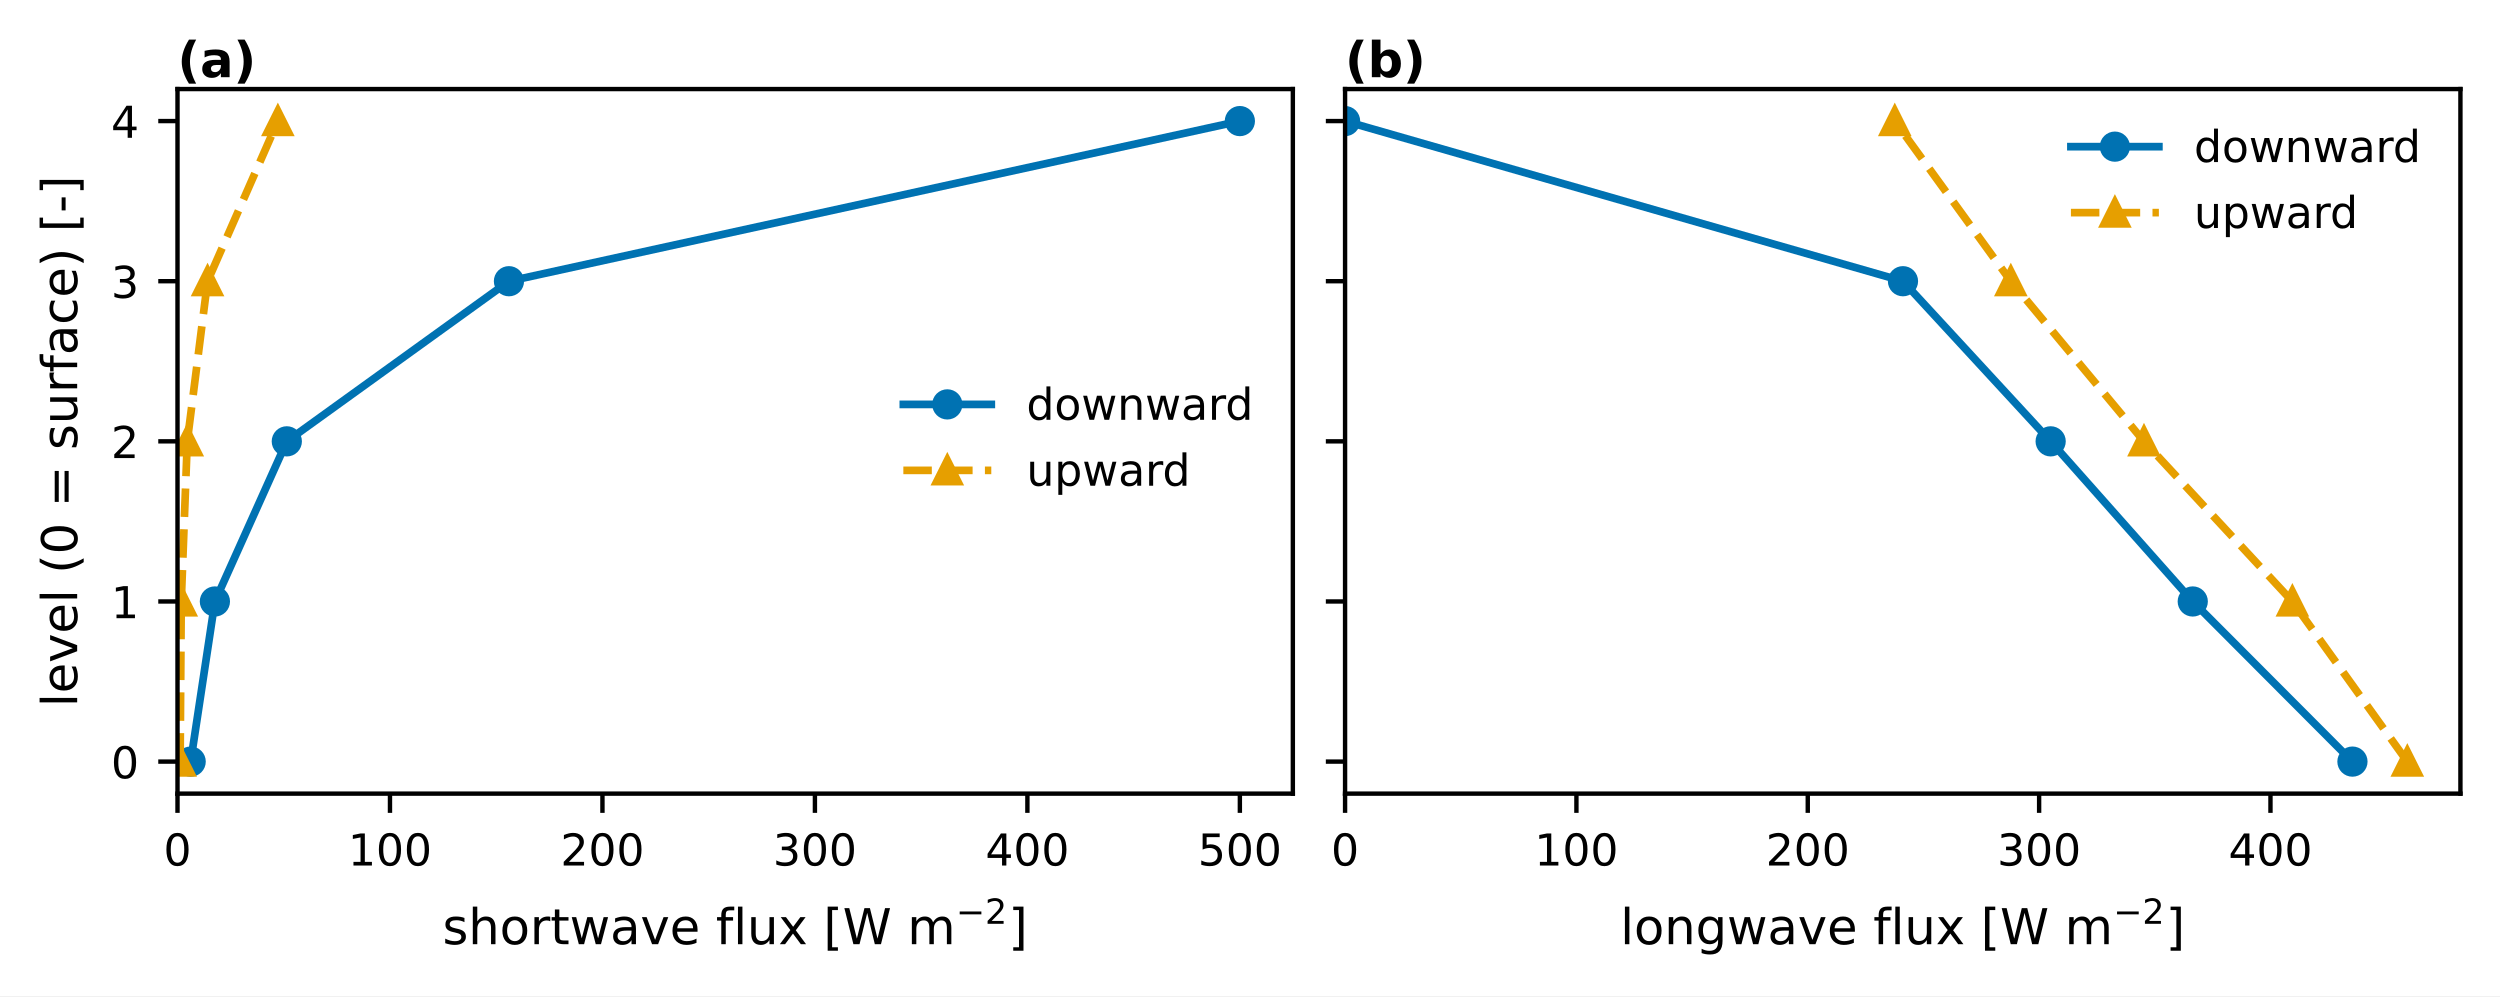
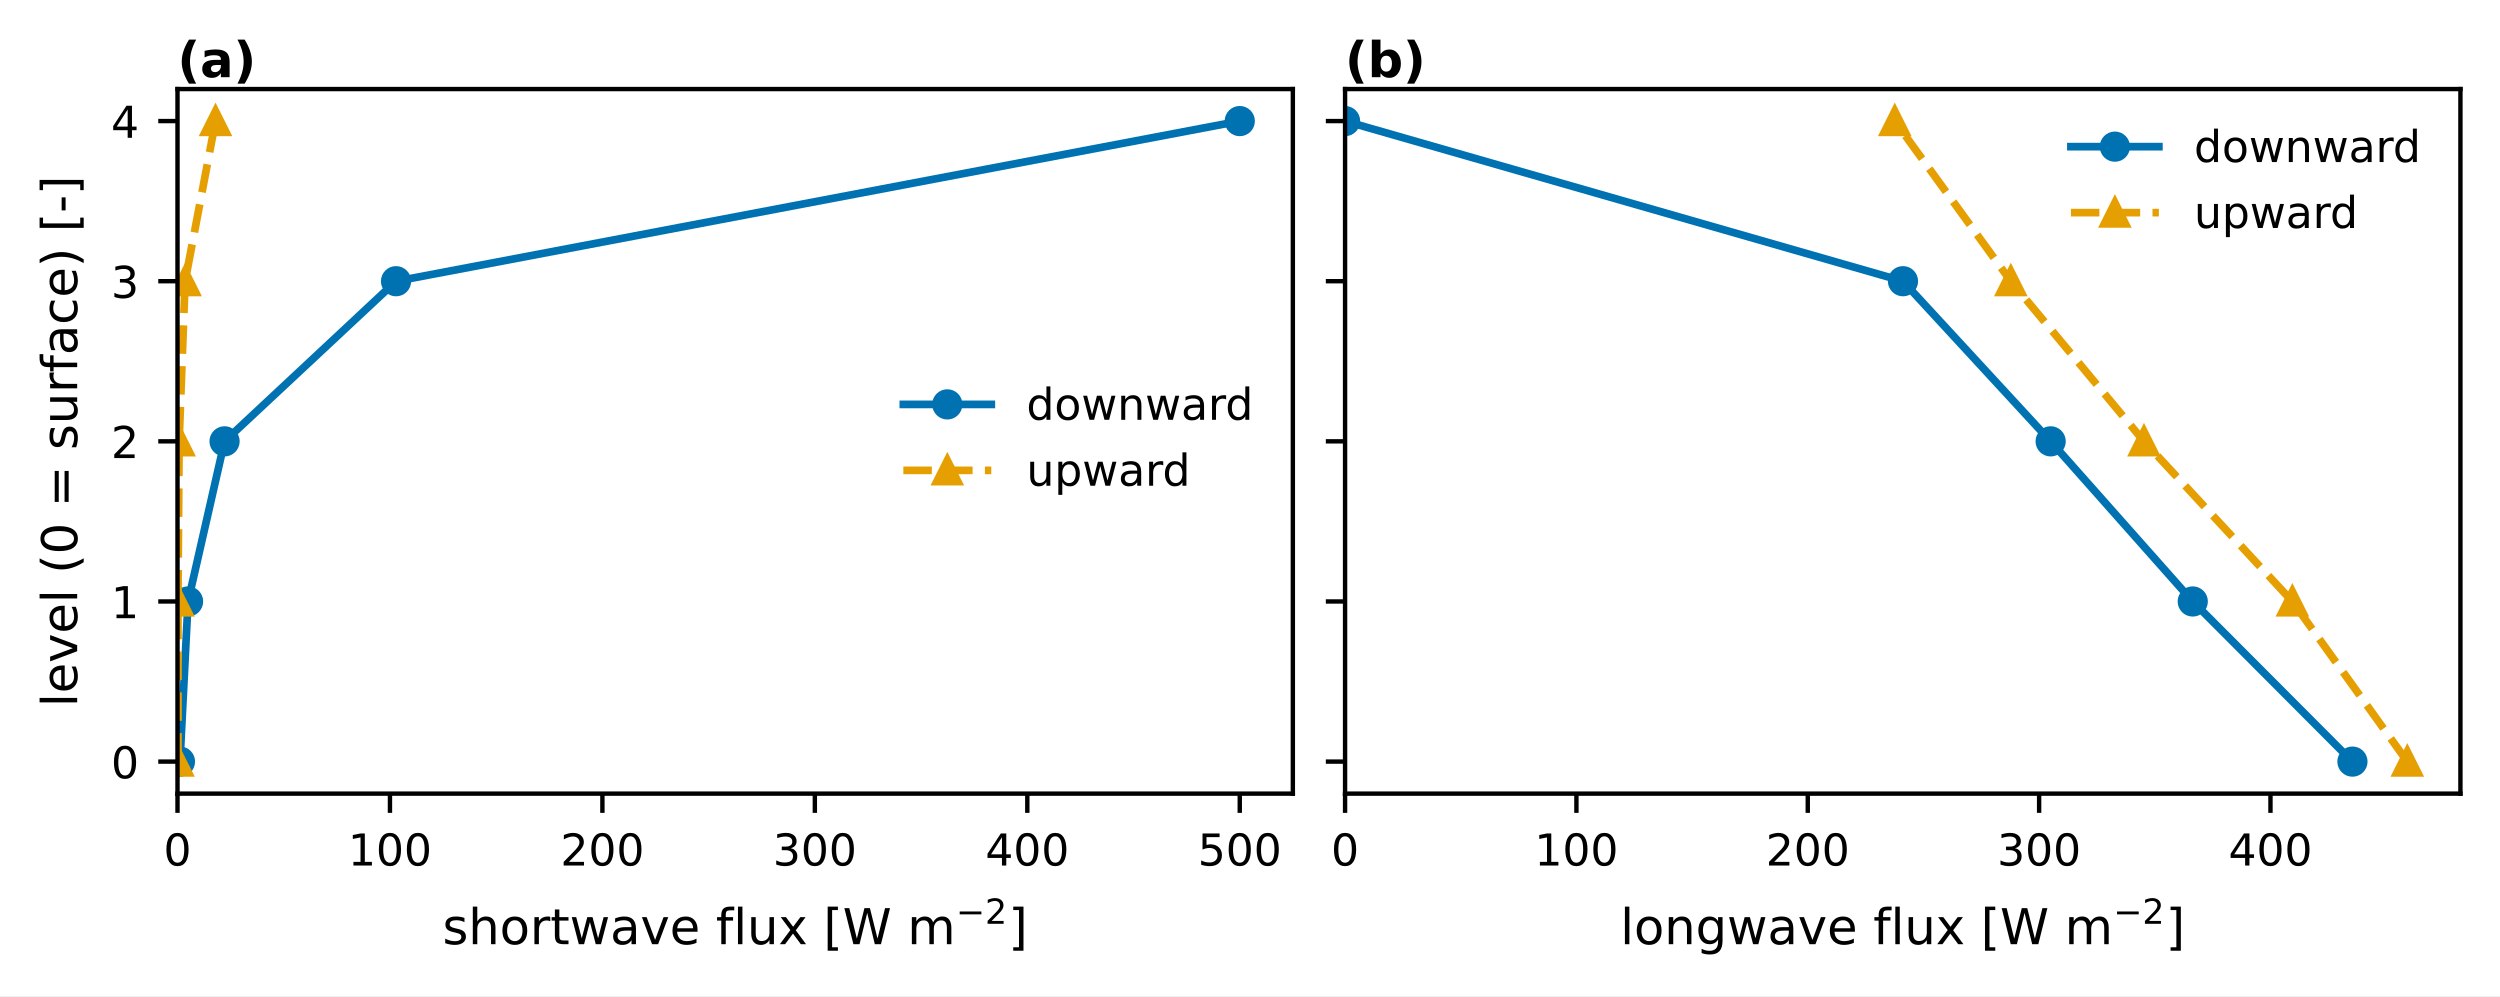
<svg xmlns="http://www.w3.org/2000/svg" xmlns:xlink="http://www.w3.org/1999/xlink" width="454.8pt" height="181.2pt" viewBox="0 0 454.8 181.2" version="1.1">
  <defs>
    <style type="text/css">*{stroke-linejoin: round; stroke-linecap: butt}</style>
  </defs>
  <g id="figure_1">
    <g id="patch_1">
      <path d="M 0 181.2  L 454.8 181.2  L 454.8 -0  L 0 -0  z " style="fill: #ffffff" />
    </g>
    <g id="axes_1">
      <g id="patch_2">
        <path d="M 32.291 144.377  L 235.195 144.377  L 235.195 16.201  L 32.291 16.201  z " style="fill: #ffffff" />
      </g>
      <g id="matplotlib.axis_1">
        <g id="xtick_1">
          <g id="line2d_1">
            <defs>
              <path id="m9c03b12462" d="M 0 0  L 0 3.5  " style="stroke: #000000; stroke-width: 0.8" />
            </defs>
            <g>
              <use xlink:href="#m9c03b12462" x="32.291" y="144.377" style="stroke: #000000; stroke-width: 0.8" />
            </g>
          </g>
          <g id="text_1">
            <g transform="translate(29.7457 157.4555) scale(0.08 -0.08)">
              <defs>
                <path id="DejaVuSans-13" d="M 2034 4250  Q 1547 4250 1301 3770  Q 1056 3291 1056 2328  Q 1056 1369 1301 889  Q 1547 409 2034 409  Q 2525 409 2770 889  Q 3016 1369 3016 2328  Q 3016 3291 2770 3770  Q 2525 4250 2034 4250  z M 2034 4750  Q 2819 4750 3233 4129  Q 3647 3509 3647 2328  Q 3647 1150 3233 529  Q 2819 -91 2034 -91  Q 1250 -91 836 529  Q 422 1150 422 2328  Q 422 3509 836 4129  Q 1250 4750 2034 4750  z " transform="scale(0.015625)" />
              </defs>
              <use xlink:href="#DejaVuSans-13" />
            </g>
          </g>
        </g>
        <g id="xtick_2">
          <g id="line2d_2">
            <g>
-               <use xlink:href="#m9c03b12462" x="70.944" y="144.377" style="stroke: #000000; stroke-width: 0.8" />
+               <use xlink:href="#m9c03b12462" x="70.94" y="144.377" style="stroke: #000000; stroke-width: 0.8" />
            </g>
          </g>
          <g id="text_2">
-             <g transform="translate(63.30868 157.4555) scale(0.08 -0.08)">
+             <g transform="translate(63.3049 157.4555) scale(0.08 -0.08)">
              <defs>
                <path id="DejaVuSans-14" d="M 794 531  L 1825 531  L 1825 4091  L 703 3866  L 703 4441  L 1819 4666  L 2450 4666  L 2450 531  L 3481 531  L 3481 0  L 794 0  L 794 531  z " transform="scale(0.015625)" />
              </defs>
              <use xlink:href="#DejaVuSans-14" />
              <use xlink:href="#DejaVuSans-13" transform="translate(63.625 0)" />
              <use xlink:href="#DejaVuSans-13" transform="translate(127.25 0)" />
            </g>
          </g>
        </g>
        <g id="xtick_3">
          <g id="line2d_3">
            <g>
-               <use xlink:href="#m9c03b12462" x="109.597" y="144.377" style="stroke: #000000; stroke-width: 0.8" />
+               <use xlink:href="#m9c03b12462" x="109.589" y="144.377" style="stroke: #000000; stroke-width: 0.8" />
            </g>
          </g>
          <g id="text_3">
-             <g transform="translate(101.9617 157.4555) scale(0.08 -0.08)">
+             <g transform="translate(101.9541 157.4555) scale(0.08 -0.08)">
              <defs>
                <path id="DejaVuSans-15" d="M 1228 531  L 3431 531  L 3431 0  L 469 0  L 469 531  Q 828 903 1448 1529  Q 2069 2156 2228 2338  Q 2531 2678 2651 2914  Q 2772 3150 2772 3378  Q 2772 3750 2511 3984  Q 2250 4219 1831 4219  Q 1534 4219 1204 4116  Q 875 4013 500 3803  L 500 4441  Q 881 4594 1212 4672  Q 1544 4750 1819 4750  Q 2544 4750 2975 4387  Q 3406 4025 3406 3419  Q 3406 3131 3298 2873  Q 3191 2616 2906 2266  Q 2828 2175 2409 1742  Q 1991 1309 1228 531  z " transform="scale(0.015625)" />
              </defs>
              <use xlink:href="#DejaVuSans-15" />
              <use xlink:href="#DejaVuSans-13" transform="translate(63.625 0)" />
              <use xlink:href="#DejaVuSans-13" transform="translate(127.25 0)" />
            </g>
          </g>
        </g>
        <g id="xtick_4">
          <g id="line2d_4">
            <g>
-               <use xlink:href="#m9c03b12462" x="148.25" y="144.377" style="stroke: #000000; stroke-width: 0.8" />
+               <use xlink:href="#m9c03b12462" x="148.238" y="144.377" style="stroke: #000000; stroke-width: 0.8" />
            </g>
          </g>
          <g id="text_4">
-             <g transform="translate(140.6146 157.4555) scale(0.08 -0.08)">
+             <g transform="translate(140.6033 157.4555) scale(0.08 -0.08)">
              <defs>
                <path id="DejaVuSans-16" d="M 2597 2516  Q 3050 2419 3304 2112  Q 3559 1806 3559 1356  Q 3559 666 3084 287  Q 2609 -91 1734 -91  Q 1441 -91 1130 -33  Q 819 25 488 141  L 488 750  Q 750 597 1062 519  Q 1375 441 1716 441  Q 2309 441 2620 675  Q 2931 909 2931 1356  Q 2931 1769 2642 2001  Q 2353 2234 1838 2234  L 1294 2234  L 1294 2753  L 1863 2753  Q 2328 2753 2575 2939  Q 2822 3125 2822 3475  Q 2822 3834 2567 4026  Q 2313 4219 1838 4219  Q 1578 4219 1281 4162  Q 984 4106 628 3988  L 628 4550  Q 988 4650 1302 4700  Q 1616 4750 1894 4750  Q 2613 4750 3031 4423  Q 3450 4097 3450 3541  Q 3450 3153 3228 2886  Q 3006 2619 2597 2516  z " transform="scale(0.015625)" />
              </defs>
              <use xlink:href="#DejaVuSans-16" />
              <use xlink:href="#DejaVuSans-13" transform="translate(63.625 0)" />
              <use xlink:href="#DejaVuSans-13" transform="translate(127.25 0)" />
            </g>
          </g>
        </g>
        <g id="xtick_5">
          <g id="line2d_5">
            <g>
-               <use xlink:href="#m9c03b12462" x="186.903" y="144.377" style="stroke: #000000; stroke-width: 0.8" />
+               <use xlink:href="#m9c03b12462" x="186.887" y="144.377" style="stroke: #000000; stroke-width: 0.8" />
            </g>
          </g>
          <g id="text_5">
-             <g transform="translate(179.2676 157.4555) scale(0.08 -0.08)">
+             <g transform="translate(179.2525 157.4555) scale(0.08 -0.08)">
              <defs>
                <path id="DejaVuSans-17" d="M 2419 4116  L 825 1625  L 2419 1625  L 2419 4116  z M 2253 4666  L 3047 4666  L 3047 1625  L 3713 1625  L 3713 1100  L 3047 1100  L 3047 0  L 2419 0  L 2419 1100  L 313 1100  L 313 1709  L 2253 4666  z " transform="scale(0.015625)" />
              </defs>
              <use xlink:href="#DejaVuSans-17" />
              <use xlink:href="#DejaVuSans-13" transform="translate(63.625 0)" />
              <use xlink:href="#DejaVuSans-13" transform="translate(127.25 0)" />
            </g>
          </g>
        </g>
        <g id="xtick_6">
          <g id="line2d_6">
            <g>
-               <use xlink:href="#m9c03b12462" x="225.556" y="144.377" style="stroke: #000000; stroke-width: 0.8" />
+               <use xlink:href="#m9c03b12462" x="225.537" y="144.377" style="stroke: #000000; stroke-width: 0.8" />
            </g>
          </g>
          <g id="text_6">
-             <g transform="translate(217.9206 157.4555) scale(0.08 -0.08)">
+             <g transform="translate(217.9017 157.4555) scale(0.08 -0.08)">
              <defs>
                <path id="DejaVuSans-18" d="M 691 4666  L 3169 4666  L 3169 4134  L 1269 4134  L 1269 2991  Q 1406 3038 1543 3061  Q 1681 3084 1819 3084  Q 2600 3084 3056 2656  Q 3513 2228 3513 1497  Q 3513 744 3044 326  Q 2575 -91 1722 -91  Q 1428 -91 1123 -41  Q 819 9 494 109  L 494 744  Q 775 591 1075 516  Q 1375 441 1709 441  Q 2250 441 2565 725  Q 2881 1009 2881 1497  Q 2881 1984 2565 2268  Q 2250 2553 1709 2553  Q 1456 2553 1204 2497  Q 953 2441 691 2322  L 691 4666  z " transform="scale(0.015625)" />
              </defs>
              <use xlink:href="#DejaVuSans-18" />
              <use xlink:href="#DejaVuSans-13" transform="translate(63.625 0)" />
              <use xlink:href="#DejaVuSans-13" transform="translate(127.25 0)" />
            </g>
          </g>
        </g>
        <g id="text_7">
          <g transform="translate(80.50779 171.8374) scale(0.09 -0.09)">
            <defs>
              <path id="DejaVuSans-56" d="M 2834 3397  L 2834 2853  Q 2591 2978 2328 3040  Q 2066 3103 1784 3103  Q 1356 3103 1142 2972  Q 928 2841 928 2578  Q 928 2378 1081 2264  Q 1234 2150 1697 2047  L 1894 2003  Q 2506 1872 2764 1633  Q 3022 1394 3022 966  Q 3022 478 2636 193  Q 2250 -91 1575 -91  Q 1294 -91 989 -36  Q 684 19 347 128  L 347 722  Q 666 556 975 473  Q 1284 391 1588 391  Q 1994 391 2212 530  Q 2431 669 2431 922  Q 2431 1156 2273 1281  Q 2116 1406 1581 1522  L 1381 1569  Q 847 1681 609 1914  Q 372 2147 372 2553  Q 372 3047 722 3315  Q 1072 3584 1716 3584  Q 2034 3584 2315 3537  Q 2597 3491 2834 3397  z " transform="scale(0.015625)" />
              <path id="DejaVuSans-4b" d="M 3513 2113  L 3513 0  L 2938 0  L 2938 2094  Q 2938 2591 2744 2837  Q 2550 3084 2163 3084  Q 1697 3084 1428 2787  Q 1159 2491 1159 1978  L 1159 0  L 581 0  L 581 4863  L 1159 4863  L 1159 2956  Q 1366 3272 1645 3428  Q 1925 3584 2291 3584  Q 2894 3584 3203 3211  Q 3513 2838 3513 2113  z " transform="scale(0.015625)" />
              <path id="DejaVuSans-52" d="M 1959 3097  Q 1497 3097 1228 2736  Q 959 2375 959 1747  Q 959 1119 1226 758  Q 1494 397 1959 397  Q 2419 397 2687 759  Q 2956 1122 2956 1747  Q 2956 2369 2687 2733  Q 2419 3097 1959 3097  z M 1959 3584  Q 2709 3584 3137 3096  Q 3566 2609 3566 1747  Q 3566 888 3137 398  Q 2709 -91 1959 -91  Q 1206 -91 779 398  Q 353 888 353 1747  Q 353 2609 779 3096  Q 1206 3584 1959 3584  z " transform="scale(0.015625)" />
              <path id="DejaVuSans-55" d="M 2631 2963  Q 2534 3019 2420 3045  Q 2306 3072 2169 3072  Q 1681 3072 1420 2755  Q 1159 2438 1159 1844  L 1159 0  L 581 0  L 581 3500  L 1159 3500  L 1159 2956  Q 1341 3275 1631 3429  Q 1922 3584 2338 3584  Q 2397 3584 2469 3576  Q 2541 3569 2628 3553  L 2631 2963  z " transform="scale(0.015625)" />
              <path id="DejaVuSans-57" d="M 1172 4494  L 1172 3500  L 2356 3500  L 2356 3053  L 1172 3053  L 1172 1153  Q 1172 725 1289 603  Q 1406 481 1766 481  L 2356 481  L 2356 0  L 1766 0  Q 1100 0 847 248  Q 594 497 594 1153  L 594 3053  L 172 3053  L 172 3500  L 594 3500  L 594 4494  L 1172 4494  z " transform="scale(0.015625)" />
              <path id="DejaVuSans-5a" d="M 269 3500  L 844 3500  L 1563 769  L 2278 3500  L 2956 3500  L 3675 769  L 4391 3500  L 4966 3500  L 4050 0  L 3372 0  L 2619 2869  L 1863 0  L 1184 0  L 269 3500  z " transform="scale(0.015625)" />
              <path id="DejaVuSans-44" d="M 2194 1759  Q 1497 1759 1228 1600  Q 959 1441 959 1056  Q 959 750 1161 570  Q 1363 391 1709 391  Q 2188 391 2477 730  Q 2766 1069 2766 1631  L 2766 1759  L 2194 1759  z M 3341 1997  L 3341 0  L 2766 0  L 2766 531  Q 2569 213 2275 61  Q 1981 -91 1556 -91  Q 1019 -91 701 211  Q 384 513 384 1019  Q 384 1609 779 1909  Q 1175 2209 1959 2209  L 2766 2209  L 2766 2266  Q 2766 2663 2505 2880  Q 2244 3097 1772 3097  Q 1472 3097 1187 3025  Q 903 2953 641 2809  L 641 3341  Q 956 3463 1253 3523  Q 1550 3584 1831 3584  Q 2591 3584 2966 3190  Q 3341 2797 3341 1997  z " transform="scale(0.015625)" />
              <path id="DejaVuSans-59" d="M 191 3500  L 800 3500  L 1894 563  L 2988 3500  L 3597 3500  L 2284 0  L 1503 0  L 191 3500  z " transform="scale(0.015625)" />
              <path id="DejaVuSans-48" d="M 3597 1894  L 3597 1613  L 953 1613  Q 991 1019 1311 708  Q 1631 397 2203 397  Q 2534 397 2845 478  Q 3156 559 3463 722  L 3463 178  Q 3153 47 2828 -22  Q 2503 -91 2169 -91  Q 1331 -91 842 396  Q 353 884 353 1716  Q 353 2575 817 3079  Q 1281 3584 2069 3584  Q 2775 3584 3186 3129  Q 3597 2675 3597 1894  z M 3022 2063  Q 3016 2534 2758 2815  Q 2500 3097 2075 3097  Q 1594 3097 1305 2825  Q 1016 2553 972 2059  L 3022 2063  z " transform="scale(0.015625)" />
              <path id="DejaVuSans-3" transform="scale(0.015625)" />
              <path id="DejaVuSans-49" d="M 2375 4863  L 2375 4384  L 1825 4384  Q 1516 4384 1395 4259  Q 1275 4134 1275 3809  L 1275 3500  L 2222 3500  L 2222 3053  L 1275 3053  L 1275 0  L 697 0  L 697 3053  L 147 3053  L 147 3500  L 697 3500  L 697 3744  Q 697 4328 969 4595  Q 1241 4863 1831 4863  L 2375 4863  z " transform="scale(0.015625)" />
              <path id="DejaVuSans-4f" d="M 603 4863  L 1178 4863  L 1178 0  L 603 0  L 603 4863  z " transform="scale(0.015625)" />
              <path id="DejaVuSans-58" d="M 544 1381  L 544 3500  L 1119 3500  L 1119 1403  Q 1119 906 1312 657  Q 1506 409 1894 409  Q 2359 409 2629 706  Q 2900 1003 2900 1516  L 2900 3500  L 3475 3500  L 3475 0  L 2900 0  L 2900 538  Q 2691 219 2414 64  Q 2138 -91 1772 -91  Q 1169 -91 856 284  Q 544 659 544 1381  z M 1991 3584  L 1991 3584  z " transform="scale(0.015625)" />
              <path id="DejaVuSans-5b" d="M 3513 3500  L 2247 1797  L 3578 0  L 2900 0  L 1881 1375  L 863 0  L 184 0  L 1544 1831  L 300 3500  L 978 3500  L 1906 2253  L 2834 3500  L 3513 3500  z " transform="scale(0.015625)" />
              <path id="DejaVuSans-3e" d="M 550 4863  L 1875 4863  L 1875 4416  L 1125 4416  L 1125 -397  L 1875 -397  L 1875 -844  L 550 -844  L 550 4863  z " transform="scale(0.015625)" />
              <path id="DejaVuSans-3a" d="M 213 4666  L 850 4666  L 1831 722  L 2809 4666  L 3519 4666  L 4500 722  L 5478 4666  L 6119 4666  L 4947 0  L 4153 0  L 3169 4050  L 2175 0  L 1381 0  L 213 4666  z " transform="scale(0.015625)" />
              <path id="DejaVuSans-50" d="M 3328 2828  Q 3544 3216 3844 3400  Q 4144 3584 4550 3584  Q 5097 3584 5394 3201  Q 5691 2819 5691 2113  L 5691 0  L 5113 0  L 5113 2094  Q 5113 2597 4934 2840  Q 4756 3084 4391 3084  Q 3944 3084 3684 2787  Q 3425 2491 3425 1978  L 3425 0  L 2847 0  L 2847 2094  Q 2847 2600 2669 2842  Q 2491 3084 2119 3084  Q 1678 3084 1418 2786  Q 1159 2488 1159 1978  L 1159 0  L 581 0  L 581 3500  L 1159 3500  L 1159 2956  Q 1356 3278 1631 3431  Q 1906 3584 2284 3584  Q 2666 3584 2933 3390  Q 3200 3197 3328 2828  z " transform="scale(0.015625)" />
              <path id="DejaVuSans-c9c" d="M 678 2272  L 4684 2272  L 4684 1741  L 678 1741  L 678 2272  z " transform="scale(0.015625)" />
              <path id="DejaVuSans-40" d="M 1947 4863  L 1947 -844  L 622 -844  L 622 -397  L 1369 -397  L 1369 4416  L 622 4416  L 622 4863  L 1947 4863  z " transform="scale(0.015625)" />
            </defs>
            <use xlink:href="#DejaVuSans-56" transform="translate(0 0.746875)" />
            <use xlink:href="#DejaVuSans-4b" transform="translate(52.09961 0.746875)" />
            <use xlink:href="#DejaVuSans-52" transform="translate(115.4785 0.746875)" />
            <use xlink:href="#DejaVuSans-55" transform="translate(176.6602 0.746875)" />
            <use xlink:href="#DejaVuSans-57" transform="translate(217.7734 0.746875)" />
            <use xlink:href="#DejaVuSans-5a" transform="translate(256.9824 0.746875)" />
            <use xlink:href="#DejaVuSans-44" transform="translate(338.7695 0.746875)" />
            <use xlink:href="#DejaVuSans-59" transform="translate(400.0488 0.746875)" />
            <use xlink:href="#DejaVuSans-48" transform="translate(459.2285 0.746875)" />
            <use xlink:href="#DejaVuSans-3" transform="translate(520.752 0.746875)" />
            <use xlink:href="#DejaVuSans-49" transform="translate(552.5391 0.746875)" />
            <use xlink:href="#DejaVuSans-4f" transform="translate(587.7441 0.746875)" />
            <use xlink:href="#DejaVuSans-58" transform="translate(615.5273 0.746875)" />
            <use xlink:href="#DejaVuSans-5b" transform="translate(678.9062 0.746875)" />
            <use xlink:href="#DejaVuSans-3" transform="translate(738.0859 0.746875)" />
            <use xlink:href="#DejaVuSans-3e" transform="translate(769.873 0.746875)" />
            <use xlink:href="#DejaVuSans-3a" transform="translate(808.8867 0.746875)" />
            <use xlink:href="#DejaVuSans-3" transform="translate(907.7637 0.746875)" />
            <use xlink:href="#DejaVuSans-50" transform="translate(939.5508 0.746875)" />
            <use xlink:href="#DejaVuSans-c9c" transform="translate(1037.92 42.04688) scale(0.7)" />
            <use xlink:href="#DejaVuSans-15" transform="translate(1096.572 42.04688) scale(0.7)" />
            <use xlink:href="#DejaVuSans-40" transform="translate(1143.843 0.746875)" />
          </g>
        </g>
      </g>
      <g id="matplotlib.axis_2">
        <g id="ytick_1">
          <g id="line2d_7">
            <defs>
              <path id="mf94774c0b0" d="M 0 0  L -3.5 0  " style="stroke: #000000; stroke-width: 0.8" />
            </defs>
            <g>
              <use xlink:href="#mf94774c0b0" x="32.291" y="138.551" style="stroke: #000000; stroke-width: 0.8" />
            </g>
          </g>
          <g id="text_8">
            <g transform="translate(20.2007 141.5903) scale(0.08 -0.08)">
              <use xlink:href="#DejaVuSans-13" />
            </g>
          </g>
        </g>
        <g id="ytick_2">
          <g id="line2d_8">
            <g>
              <use xlink:href="#mf94774c0b0" x="32.291" y="109.42" style="stroke: #000000; stroke-width: 0.8" />
            </g>
          </g>
          <g id="text_9">
            <g transform="translate(20.2007 112.4592) scale(0.08 -0.08)">
              <use xlink:href="#DejaVuSans-14" />
            </g>
          </g>
        </g>
        <g id="ytick_3">
          <g id="line2d_9">
            <g>
              <use xlink:href="#mf94774c0b0" x="32.291" y="80.289" style="stroke: #000000; stroke-width: 0.8" />
            </g>
          </g>
          <g id="text_10">
            <g transform="translate(20.2007 83.32812) scale(0.08 -0.08)">
              <use xlink:href="#DejaVuSans-15" />
            </g>
          </g>
        </g>
        <g id="ytick_4">
          <g id="line2d_10">
            <g>
              <use xlink:href="#mf94774c0b0" x="32.291" y="51.158" style="stroke: #000000; stroke-width: 0.8" />
            </g>
          </g>
          <g id="text_11">
            <g transform="translate(20.2007 54.19705) scale(0.08 -0.08)">
              <use xlink:href="#DejaVuSans-16" />
            </g>
          </g>
        </g>
        <g id="ytick_5">
          <g id="line2d_11">
            <g>
              <use xlink:href="#mf94774c0b0" x="32.291" y="22.027" style="stroke: #000000; stroke-width: 0.8" />
            </g>
          </g>
          <g id="text_12">
            <g transform="translate(20.2007 25.06598) scale(0.08 -0.08)">
              <use xlink:href="#DejaVuSans-17" />
            </g>
          </g>
        </g>
        <g id="text_13">
          <g transform="translate(14.03859 128.6226) rotate(-90) scale(0.09 -0.09)">
            <defs>
              <path id="DejaVuSans-b" d="M 1984 4856  Q 1566 4138 1362 3434  Q 1159 2731 1159 2009  Q 1159 1288 1364 580  Q 1569 -128 1984 -844  L 1484 -844  Q 1016 -109 783 600  Q 550 1309 550 2009  Q 550 2706 781 3412  Q 1013 4119 1484 4856  L 1984 4856  z " transform="scale(0.015625)" />
              <path id="DejaVuSans-20" d="M 678 2906  L 4684 2906  L 4684 2381  L 678 2381  L 678 2906  z M 678 1631  L 4684 1631  L 4684 1100  L 678 1100  L 678 1631  z " transform="scale(0.015625)" />
              <path id="DejaVuSans-46" d="M 3122 3366  L 3122 2828  Q 2878 2963 2633 3030  Q 2388 3097 2138 3097  Q 1578 3097 1268 2742  Q 959 2388 959 1747  Q 959 1106 1268 751  Q 1578 397 2138 397  Q 2388 397 2633 464  Q 2878 531 3122 666  L 3122 134  Q 2881 22 2623 -34  Q 2366 -91 2075 -91  Q 1284 -91 818 406  Q 353 903 353 1747  Q 353 2603 823 3093  Q 1294 3584 2113 3584  Q 2378 3584 2631 3529  Q 2884 3475 3122 3366  z " transform="scale(0.015625)" />
              <path id="DejaVuSans-c" d="M 513 4856  L 1013 4856  Q 1481 4119 1714 3412  Q 1947 2706 1947 2009  Q 1947 1309 1714 600  Q 1481 -109 1013 -844  L 513 -844  Q 928 -128 1133 580  Q 1338 1288 1338 2009  Q 1338 2731 1133 3434  Q 928 4138 513 4856  z " transform="scale(0.015625)" />
              <path id="DejaVuSans-10" d="M 313 2009  L 1997 2009  L 1997 1497  L 313 1497  L 313 2009  z " transform="scale(0.015625)" />
            </defs>
            <use xlink:href="#DejaVuSans-4f" />
            <use xlink:href="#DejaVuSans-48" transform="translate(27.78125 0)" />
            <use xlink:href="#DejaVuSans-59" transform="translate(89.3125 0)" />
            <use xlink:href="#DejaVuSans-48" transform="translate(148.5 0)" />
            <use xlink:href="#DejaVuSans-4f" transform="translate(210.0312 0)" />
            <use xlink:href="#DejaVuSans-3" transform="translate(237.8125 0)" />
            <use xlink:href="#DejaVuSans-b" transform="translate(269.5938 0)" />
            <use xlink:href="#DejaVuSans-13" transform="translate(308.6094 0)" />
            <use xlink:href="#DejaVuSans-3" transform="translate(372.2344 0)" />
            <use xlink:href="#DejaVuSans-20" transform="translate(404.0156 0)" />
            <use xlink:href="#DejaVuSans-3" transform="translate(487.8125 0)" />
            <use xlink:href="#DejaVuSans-56" transform="translate(519.5938 0)" />
            <use xlink:href="#DejaVuSans-58" transform="translate(571.6875 0)" />
            <use xlink:href="#DejaVuSans-55" transform="translate(635.0625 0)" />
            <use xlink:href="#DejaVuSans-49" transform="translate(676.1719 0)" />
            <use xlink:href="#DejaVuSans-44" transform="translate(711.375 0)" />
            <use xlink:href="#DejaVuSans-46" transform="translate(772.6562 0)" />
            <use xlink:href="#DejaVuSans-48" transform="translate(827.6406 0)" />
            <use xlink:href="#DejaVuSans-c" transform="translate(889.1719 0)" />
            <use xlink:href="#DejaVuSans-3" transform="translate(928.1875 0)" />
            <use xlink:href="#DejaVuSans-3e" transform="translate(959.9688 0)" />
            <use xlink:href="#DejaVuSans-10" transform="translate(998.9844 0)" />
            <use xlink:href="#DejaVuSans-40" transform="translate(1035.062 0)" />
          </g>
        </g>
      </g>
      <g id="line2d_12">
-         <path d="M 34.686 138.551  L 39.094 109.42  L 52.176 80.289  L 92.589 51.158  L 225.556 22.027  " clip-path="url(#p70dc93be23)" style="fill: none; stroke: #0072b2; stroke-width: 1.4; stroke-linecap: square" />
+         <path d="M 32.737 138.551  L 34.21 109.42  L 40.851 80.289  L 72.047 51.158  L 225.537 22.027  " clip-path="url(#p6367021db2)" style="fill: none; stroke: #0072b2; stroke-width: 1.4; stroke-linecap: square" />
        <defs>
          <path id="mbdab1f7cf3" d="M 0 2.25  C 0.597 2.25 1.169 2.013 1.591 1.591  C 2.013 1.169 2.25 0.597 2.25 0  C 2.25 -0.597 2.013 -1.169 1.591 -1.591  C 1.169 -2.013 0.597 -2.25 0 -2.25  C -0.597 -2.25 -1.169 -2.013 -1.591 -1.591  C -2.013 -1.169 -2.25 -0.597 -2.25 0  C -2.25 0.597 -2.013 1.169 -1.591 1.591  C -1.169 2.013 -0.597 2.25 0 2.25  z " style="stroke: #0072b2" />
        </defs>
-         <g clip-path="url(#p70dc93be23)">
-           <use xlink:href="#mbdab1f7cf3" x="34.686" y="138.551" style="fill: #0072b2; stroke: #0072b2" />
-           <use xlink:href="#mbdab1f7cf3" x="39.094" y="109.42" style="fill: #0072b2; stroke: #0072b2" />
-           <use xlink:href="#mbdab1f7cf3" x="52.176" y="80.289" style="fill: #0072b2; stroke: #0072b2" />
-           <use xlink:href="#mbdab1f7cf3" x="92.589" y="51.158" style="fill: #0072b2; stroke: #0072b2" />
-           <use xlink:href="#mbdab1f7cf3" x="225.556" y="22.027" style="fill: #0072b2; stroke: #0072b2" />
+         <g clip-path="url(#p6367021db2)">
+           <use xlink:href="#mbdab1f7cf3" x="32.737" y="138.551" style="fill: #0072b2; stroke: #0072b2" />
+           <use xlink:href="#mbdab1f7cf3" x="34.21" y="109.42" style="fill: #0072b2; stroke: #0072b2" />
+           <use xlink:href="#mbdab1f7cf3" x="40.851" y="80.289" style="fill: #0072b2; stroke: #0072b2" />
+           <use xlink:href="#mbdab1f7cf3" x="72.047" y="51.158" style="fill: #0072b2; stroke: #0072b2" />
+           <use xlink:href="#mbdab1f7cf3" x="225.537" y="22.027" style="fill: #0072b2; stroke: #0072b2" />
        </g>
      </g>
      <g id="line2d_13">
-         <path d="M 32.77 138.551  L 32.975 109.42  L 34.071 80.289  L 37.758 51.158  L 50.547 22.027  " clip-path="url(#p70dc93be23)" style="fill: none; stroke-dasharray: 5.18,2.24; stroke-dashoffset: 0; stroke: #e69f00; stroke-width: 1.4" />
+         <path d="M 32.38 138.551  L 32.373 109.42  L 32.586 80.289  L 33.677 51.158  L 39.209 22.027  " clip-path="url(#p6367021db2)" style="fill: none; stroke-dasharray: 5.18,2.24; stroke-dashoffset: 0; stroke: #e69f00; stroke-width: 1.4" />
        <defs>
          <path id="m8307f9ca81" d="M 0 -2.25  L -2.25 2.25  L 2.25 2.25  z " style="stroke: #e69f00; stroke-linejoin: miter" />
        </defs>
-         <g clip-path="url(#p70dc93be23)">
-           <use xlink:href="#m8307f9ca81" x="32.77" y="138.551" style="fill: #e69f00; stroke: #e69f00; stroke-linejoin: miter" />
-           <use xlink:href="#m8307f9ca81" x="32.975" y="109.42" style="fill: #e69f00; stroke: #e69f00; stroke-linejoin: miter" />
-           <use xlink:href="#m8307f9ca81" x="34.071" y="80.289" style="fill: #e69f00; stroke: #e69f00; stroke-linejoin: miter" />
-           <use xlink:href="#m8307f9ca81" x="37.758" y="51.158" style="fill: #e69f00; stroke: #e69f00; stroke-linejoin: miter" />
-           <use xlink:href="#m8307f9ca81" x="50.547" y="22.027" style="fill: #e69f00; stroke: #e69f00; stroke-linejoin: miter" />
+         <g clip-path="url(#p6367021db2)">
+           <use xlink:href="#m8307f9ca81" x="32.38" y="138.551" style="fill: #e69f00; stroke: #e69f00; stroke-linejoin: miter" />
+           <use xlink:href="#m8307f9ca81" x="32.373" y="109.42" style="fill: #e69f00; stroke: #e69f00; stroke-linejoin: miter" />
+           <use xlink:href="#m8307f9ca81" x="32.586" y="80.289" style="fill: #e69f00; stroke: #e69f00; stroke-linejoin: miter" />
+           <use xlink:href="#m8307f9ca81" x="33.677" y="51.158" style="fill: #e69f00; stroke: #e69f00; stroke-linejoin: miter" />
+           <use xlink:href="#m8307f9ca81" x="39.209" y="22.027" style="fill: #e69f00; stroke: #e69f00; stroke-linejoin: miter" />
        </g>
      </g>
      <g id="patch_3">
        <path d="M 32.291 144.377  L 32.291 16.201  " style="fill: none; stroke: #000000; stroke-width: 0.8; stroke-linejoin: miter; stroke-linecap: square" />
      </g>
      <g id="patch_4">
        <path d="M 235.195 144.377  L 235.195 16.201  " style="fill: none; stroke: #000000; stroke-width: 0.8; stroke-linejoin: miter; stroke-linecap: square" />
      </g>
      <g id="patch_5">
        <path d="M 32.291 144.377  L 235.195 144.377  " style="fill: none; stroke: #000000; stroke-width: 0.8; stroke-linejoin: miter; stroke-linecap: square" />
      </g>
      <g id="patch_6">
        <path d="M 32.291 16.201  L 235.195 16.201  " style="fill: none; stroke: #000000; stroke-width: 0.8; stroke-linejoin: miter; stroke-linecap: square" />
      </g>
      <g id="text_14">
        <g transform="translate(32.2907 14.03859) scale(0.09 -0.09)">
          <defs>
            <path id="DejaVuSans-Bold-b" d="M 2413 -844  L 1484 -844  Q 1006 -72 778 623  Q 550 1319 550 2003  Q 550 2688 779 3389  Q 1009 4091 1484 4856  L 2413 4856  Q 2013 4116 1813 3408  Q 1613 2700 1613 2009  Q 1613 1319 1811 609  Q 2009 -100 2413 -844  z " transform="scale(0.015625)" />
            <path id="DejaVuSans-Bold-44" d="M 2106 1575  Q 1756 1575 1579 1456  Q 1403 1338 1403 1106  Q 1403 894 1545 773  Q 1688 653 1941 653  Q 2256 653 2472 879  Q 2688 1106 2688 1447  L 2688 1575  L 2106 1575  z M 3816 1997  L 3816 0  L 2688 0  L 2688 519  Q 2463 200 2181 54  Q 1900 -91 1497 -91  Q 953 -91 614 226  Q 275 544 275 1050  Q 275 1666 698 1953  Q 1122 2241 2028 2241  L 2688 2241  L 2688 2328  Q 2688 2594 2478 2717  Q 2269 2841 1825 2841  Q 1466 2841 1156 2769  Q 847 2697 581 2553  L 581 3406  Q 941 3494 1303 3539  Q 1666 3584 2028 3584  Q 2975 3584 3395 3211  Q 3816 2838 3816 1997  z " transform="scale(0.015625)" />
            <path id="DejaVuSans-Bold-c" d="M 513 -844  Q 913 -100 1113 609  Q 1313 1319 1313 2009  Q 1313 2700 1113 3408  Q 913 4116 513 4856  L 1441 4856  Q 1916 4091 2145 3389  Q 2375 2688 2375 2003  Q 2375 1319 2147 623  Q 1919 -72 1441 -844  L 513 -844  z " transform="scale(0.015625)" />
          </defs>
          <use xlink:href="#DejaVuSans-Bold-b" />
          <use xlink:href="#DejaVuSans-Bold-44" transform="translate(45.70312 0)" />
          <use xlink:href="#DejaVuSans-Bold-c" transform="translate(113.1875 0)" />
        </g>
      </g>
      <g id="legend_1">
        <g id="line2d_14">
          <path d="M 164.336 73.567  L 172.336 73.567  L 180.336 73.567  " style="fill: none; stroke: #0072b2; stroke-width: 1.4; stroke-linecap: square" />
          <g>
            <use xlink:href="#mbdab1f7cf3" x="172.336" y="73.567" style="fill: #0072b2; stroke: #0072b2" />
          </g>
        </g>
        <g id="text_15">
          <g transform="translate(186.7361 76.36718) scale(0.08 -0.08)">
            <defs>
              <path id="DejaVuSans-47" d="M 2906 2969  L 2906 4863  L 3481 4863  L 3481 0  L 2906 0  L 2906 525  Q 2725 213 2448 61  Q 2172 -91 1784 -91  Q 1150 -91 751 415  Q 353 922 353 1747  Q 353 2572 751 3078  Q 1150 3584 1784 3584  Q 2172 3584 2448 3432  Q 2725 3281 2906 2969  z M 947 1747  Q 947 1113 1208 752  Q 1469 391 1925 391  Q 2381 391 2643 752  Q 2906 1113 2906 1747  Q 2906 2381 2643 2742  Q 2381 3103 1925 3103  Q 1469 3103 1208 2742  Q 947 2381 947 1747  z " transform="scale(0.015625)" />
              <path id="DejaVuSans-51" d="M 3513 2113  L 3513 0  L 2938 0  L 2938 2094  Q 2938 2591 2744 2837  Q 2550 3084 2163 3084  Q 1697 3084 1428 2787  Q 1159 2491 1159 1978  L 1159 0  L 581 0  L 581 3500  L 1159 3500  L 1159 2956  Q 1366 3272 1645 3428  Q 1925 3584 2291 3584  Q 2894 3584 3203 3211  Q 3513 2838 3513 2113  z " transform="scale(0.015625)" />
            </defs>
            <use xlink:href="#DejaVuSans-47" />
            <use xlink:href="#DejaVuSans-52" transform="translate(63.48438 0)" />
            <use xlink:href="#DejaVuSans-5a" transform="translate(124.6719 0)" />
            <use xlink:href="#DejaVuSans-51" transform="translate(206.4531 0)" />
            <use xlink:href="#DejaVuSans-5a" transform="translate(269.8281 0)" />
            <use xlink:href="#DejaVuSans-44" transform="translate(351.6094 0)" />
            <use xlink:href="#DejaVuSans-55" transform="translate(412.8906 0)" />
            <use xlink:href="#DejaVuSans-47" transform="translate(452.25 0)" />
          </g>
        </g>
        <g id="line2d_15">
          <path d="M 164.336 85.568  L 172.336 85.568  L 180.336 85.568  " style="fill: none; stroke-dasharray: 5.18,2.24; stroke-dashoffset: 0; stroke: #e69f00; stroke-width: 1.4" />
          <g>
            <use xlink:href="#m8307f9ca81" x="172.336" y="85.568" style="fill: #e69f00; stroke: #e69f00; stroke-linejoin: miter" />
          </g>
        </g>
        <g id="text_16">
          <g transform="translate(186.7361 88.36781) scale(0.08 -0.08)">
            <defs>
              <path id="DejaVuSans-53" d="M 1159 525  L 1159 -1331  L 581 -1331  L 581 3500  L 1159 3500  L 1159 2969  Q 1341 3281 1617 3432  Q 1894 3584 2278 3584  Q 2916 3584 3314 3078  Q 3713 2572 3713 1747  Q 3713 922 3314 415  Q 2916 -91 2278 -91  Q 1894 -91 1617 61  Q 1341 213 1159 525  z M 3116 1747  Q 3116 2381 2855 2742  Q 2594 3103 2138 3103  Q 1681 3103 1420 2742  Q 1159 2381 1159 1747  Q 1159 1113 1420 752  Q 1681 391 2138 391  Q 2594 391 2855 752  Q 3116 1113 3116 1747  z " transform="scale(0.015625)" />
            </defs>
            <use xlink:href="#DejaVuSans-58" />
            <use xlink:href="#DejaVuSans-53" transform="translate(63.375 0)" />
            <use xlink:href="#DejaVuSans-5a" transform="translate(126.8594 0)" />
            <use xlink:href="#DejaVuSans-44" transform="translate(208.6406 0)" />
            <use xlink:href="#DejaVuSans-55" transform="translate(269.9219 0)" />
            <use xlink:href="#DejaVuSans-47" transform="translate(309.2812 0)" />
          </g>
        </g>
      </g>
    </g>
    <g id="axes_2">
      <g id="patch_7">
        <path d="M 244.695 144.377  L 447.6 144.377  L 447.6 16.201  L 244.695 16.201  z " style="fill: #ffffff" />
      </g>
      <g id="matplotlib.axis_3">
        <g id="xtick_7">
          <g id="line2d_16">
            <g>
              <use xlink:href="#m9c03b12462" x="244.695" y="144.377" style="stroke: #000000; stroke-width: 0.8" />
            </g>
          </g>
          <g id="text_17">
            <g transform="translate(242.1504 157.4555) scale(0.08 -0.08)">
              <use xlink:href="#DejaVuSans-13" />
            </g>
          </g>
        </g>
        <g id="xtick_8">
          <g id="line2d_17">
            <g>
              <use xlink:href="#m9c03b12462" x="286.782" y="144.377" style="stroke: #000000; stroke-width: 0.8" />
            </g>
          </g>
          <g id="text_18">
            <g transform="translate(279.1474 157.4555) scale(0.08 -0.08)">
              <use xlink:href="#DejaVuSans-14" />
              <use xlink:href="#DejaVuSans-13" transform="translate(63.625 0)" />
              <use xlink:href="#DejaVuSans-13" transform="translate(127.25 0)" />
            </g>
          </g>
        </g>
        <g id="xtick_9">
          <g id="line2d_18">
            <g>
              <use xlink:href="#m9c03b12462" x="328.869" y="144.377" style="stroke: #000000; stroke-width: 0.8" />
            </g>
          </g>
          <g id="text_19">
            <g transform="translate(321.2344 157.4555) scale(0.08 -0.08)">
              <use xlink:href="#DejaVuSans-15" />
              <use xlink:href="#DejaVuSans-13" transform="translate(63.625 0)" />
              <use xlink:href="#DejaVuSans-13" transform="translate(127.25 0)" />
            </g>
          </g>
        </g>
        <g id="xtick_10">
          <g id="line2d_19">
            <g>
              <use xlink:href="#m9c03b12462" x="370.956" y="144.377" style="stroke: #000000; stroke-width: 0.8" />
            </g>
          </g>
          <g id="text_20">
            <g transform="translate(363.3215 157.4555) scale(0.08 -0.08)">
              <use xlink:href="#DejaVuSans-16" />
              <use xlink:href="#DejaVuSans-13" transform="translate(63.625 0)" />
              <use xlink:href="#DejaVuSans-13" transform="translate(127.25 0)" />
            </g>
          </g>
        </g>
        <g id="xtick_11">
          <g id="line2d_20">
            <g>
              <use xlink:href="#m9c03b12462" x="413.044" y="144.377" style="stroke: #000000; stroke-width: 0.8" />
            </g>
          </g>
          <g id="text_21">
            <g transform="translate(405.4085 157.4555) scale(0.08 -0.08)">
              <use xlink:href="#DejaVuSans-17" />
              <use xlink:href="#DejaVuSans-13" transform="translate(63.625 0)" />
              <use xlink:href="#DejaVuSans-13" transform="translate(127.25 0)" />
            </g>
          </g>
        </g>
        <g id="text_22">
          <g transform="translate(294.7574 171.8374) scale(0.09 -0.09)">
            <defs>
              <path id="DejaVuSans-4a" d="M 2906 1791  Q 2906 2416 2648 2759  Q 2391 3103 1925 3103  Q 1463 3103 1205 2759  Q 947 2416 947 1791  Q 947 1169 1205 825  Q 1463 481 1925 481  Q 2391 481 2648 825  Q 2906 1169 2906 1791  z M 3481 434  Q 3481 -459 3084 -895  Q 2688 -1331 1869 -1331  Q 1566 -1331 1297 -1286  Q 1028 -1241 775 -1147  L 775 -588  Q 1028 -725 1275 -790  Q 1522 -856 1778 -856  Q 2344 -856 2625 -561  Q 2906 -266 2906 331  L 2906 616  Q 2728 306 2450 153  Q 2172 0 1784 0  Q 1141 0 747 490  Q 353 981 353 1791  Q 353 2603 747 3093  Q 1141 3584 1784 3584  Q 2172 3584 2450 3431  Q 2728 3278 2906 2969  L 2906 3500  L 3481 3500  L 3481 434  z " transform="scale(0.015625)" />
            </defs>
            <use xlink:href="#DejaVuSans-4f" transform="translate(0 0.746875)" />
            <use xlink:href="#DejaVuSans-52" transform="translate(27.7832 0.746875)" />
            <use xlink:href="#DejaVuSans-51" transform="translate(88.96484 0.746875)" />
            <use xlink:href="#DejaVuSans-4a" transform="translate(152.3438 0.746875)" />
            <use xlink:href="#DejaVuSans-5a" transform="translate(215.8203 0.746875)" />
            <use xlink:href="#DejaVuSans-44" transform="translate(297.6074 0.746875)" />
            <use xlink:href="#DejaVuSans-59" transform="translate(358.8867 0.746875)" />
            <use xlink:href="#DejaVuSans-48" transform="translate(418.0664 0.746875)" />
            <use xlink:href="#DejaVuSans-3" transform="translate(479.5898 0.746875)" />
            <use xlink:href="#DejaVuSans-49" transform="translate(511.377 0.746875)" />
            <use xlink:href="#DejaVuSans-4f" transform="translate(546.582 0.746875)" />
            <use xlink:href="#DejaVuSans-58" transform="translate(574.3652 0.746875)" />
            <use xlink:href="#DejaVuSans-5b" transform="translate(637.7441 0.746875)" />
            <use xlink:href="#DejaVuSans-3" transform="translate(696.9238 0.746875)" />
            <use xlink:href="#DejaVuSans-3e" transform="translate(728.7109 0.746875)" />
            <use xlink:href="#DejaVuSans-3a" transform="translate(767.7246 0.746875)" />
            <use xlink:href="#DejaVuSans-3" transform="translate(866.6016 0.746875)" />
            <use xlink:href="#DejaVuSans-50" transform="translate(898.3887 0.746875)" />
            <use xlink:href="#DejaVuSans-c9c" transform="translate(996.7578 42.04688) scale(0.7)" />
            <use xlink:href="#DejaVuSans-15" transform="translate(1055.41 42.04688) scale(0.7)" />
            <use xlink:href="#DejaVuSans-40" transform="translate(1102.681 0.746875)" />
          </g>
        </g>
      </g>
      <g id="matplotlib.axis_4">
        <g id="ytick_6">
          <g id="line2d_21">
            <g>
              <use xlink:href="#mf94774c0b0" x="244.695" y="138.551" style="stroke: #000000; stroke-width: 0.8" />
            </g>
          </g>
        </g>
        <g id="ytick_7">
          <g id="line2d_22">
            <g>
              <use xlink:href="#mf94774c0b0" x="244.695" y="109.42" style="stroke: #000000; stroke-width: 0.8" />
            </g>
          </g>
        </g>
        <g id="ytick_8">
          <g id="line2d_23">
            <g>
              <use xlink:href="#mf94774c0b0" x="244.695" y="80.289" style="stroke: #000000; stroke-width: 0.8" />
            </g>
          </g>
        </g>
        <g id="ytick_9">
          <g id="line2d_24">
            <g>
              <use xlink:href="#mf94774c0b0" x="244.695" y="51.158" style="stroke: #000000; stroke-width: 0.8" />
            </g>
          </g>
        </g>
        <g id="ytick_10">
          <g id="line2d_25">
            <g>
              <use xlink:href="#mf94774c0b0" x="244.695" y="22.027" style="stroke: #000000; stroke-width: 0.8" />
            </g>
          </g>
        </g>
      </g>
      <g id="line2d_26">
-         <path d="M 427.957 138.551  L 398.905 109.42  L 373.055 80.289  L 346.189 51.158  L 244.695 22.027  " clip-path="url(#p1987e0db20)" style="fill: none; stroke: #0072b2; stroke-width: 1.4; stroke-linecap: square" />
-         <g clip-path="url(#p1987e0db20)">
+         <path d="M 427.957 138.551  L 398.905 109.42  L 373.055 80.289  L 346.189 51.158  L 244.695 22.027  " clip-path="url(#p4f5d9afb76)" style="fill: none; stroke: #0072b2; stroke-width: 1.4; stroke-linecap: square" />
+         <g clip-path="url(#p4f5d9afb76)">
          <use xlink:href="#mbdab1f7cf3" x="427.957" y="138.551" style="fill: #0072b2; stroke: #0072b2" />
          <use xlink:href="#mbdab1f7cf3" x="398.905" y="109.42" style="fill: #0072b2; stroke: #0072b2" />
          <use xlink:href="#mbdab1f7cf3" x="373.055" y="80.289" style="fill: #0072b2; stroke: #0072b2" />
          <use xlink:href="#mbdab1f7cf3" x="346.189" y="51.158" style="fill: #0072b2; stroke: #0072b2" />
          <use xlink:href="#mbdab1f7cf3" x="244.695" y="22.027" style="fill: #0072b2; stroke: #0072b2" />
        </g>
      </g>
      <g id="line2d_27">
-         <path d="M 437.937 138.551  L 417.029 109.42  L 390.032 80.289  L 365.808 51.158  L 344.695 22.027  " clip-path="url(#p1987e0db20)" style="fill: none; stroke-dasharray: 5.18,2.24; stroke-dashoffset: 0; stroke: #e69f00; stroke-width: 1.4" />
-         <g clip-path="url(#p1987e0db20)">
+         <path d="M 437.937 138.551  L 417.029 109.42  L 390.032 80.289  L 365.808 51.158  L 344.695 22.027  " clip-path="url(#p4f5d9afb76)" style="fill: none; stroke-dasharray: 5.18,2.24; stroke-dashoffset: 0; stroke: #e69f00; stroke-width: 1.4" />
+         <g clip-path="url(#p4f5d9afb76)">
          <use xlink:href="#m8307f9ca81" x="437.937" y="138.551" style="fill: #e69f00; stroke: #e69f00; stroke-linejoin: miter" />
          <use xlink:href="#m8307f9ca81" x="417.029" y="109.42" style="fill: #e69f00; stroke: #e69f00; stroke-linejoin: miter" />
          <use xlink:href="#m8307f9ca81" x="390.032" y="80.289" style="fill: #e69f00; stroke: #e69f00; stroke-linejoin: miter" />
          <use xlink:href="#m8307f9ca81" x="365.808" y="51.158" style="fill: #e69f00; stroke: #e69f00; stroke-linejoin: miter" />
          <use xlink:href="#m8307f9ca81" x="344.695" y="22.027" style="fill: #e69f00; stroke: #e69f00; stroke-linejoin: miter" />
        </g>
      </g>
      <g id="patch_8">
        <path d="M 244.695 144.377  L 244.695 16.201  " style="fill: none; stroke: #000000; stroke-width: 0.8; stroke-linejoin: miter; stroke-linecap: square" />
      </g>
      <g id="patch_9">
        <path d="M 447.6 144.377  L 447.6 16.201  " style="fill: none; stroke: #000000; stroke-width: 0.8; stroke-linejoin: miter; stroke-linecap: square" />
      </g>
      <g id="patch_10">
        <path d="M 244.695 144.377  L 447.6 144.377  " style="fill: none; stroke: #000000; stroke-width: 0.8; stroke-linejoin: miter; stroke-linecap: square" />
      </g>
      <g id="patch_11">
        <path d="M 244.695 16.201  L 447.6 16.201  " style="fill: none; stroke: #000000; stroke-width: 0.8; stroke-linejoin: miter; stroke-linecap: square" />
      </g>
      <g id="text_23">
        <g transform="translate(244.6954 14.03859) scale(0.09 -0.09)">
          <defs>
            <path id="DejaVuSans-Bold-45" d="M 2400 722  Q 2759 722 2948 984  Q 3138 1247 3138 1747  Q 3138 2247 2948 2509  Q 2759 2772 2400 2772  Q 2041 2772 1848 2508  Q 1656 2244 1656 1747  Q 1656 1250 1848 986  Q 2041 722 2400 722  z M 1656 2988  Q 1888 3294 2169 3439  Q 2450 3584 2816 3584  Q 3463 3584 3878 3070  Q 4294 2556 4294 1747  Q 4294 938 3878 423  Q 3463 -91 2816 -91  Q 2450 -91 2169 54  Q 1888 200 1656 506  L 1656 0  L 538 0  L 538 4863  L 1656 4863  L 1656 2988  z " transform="scale(0.015625)" />
          </defs>
          <use xlink:href="#DejaVuSans-Bold-b" />
          <use xlink:href="#DejaVuSans-Bold-45" transform="translate(45.70312 0)" />
          <use xlink:href="#DejaVuSans-Bold-c" transform="translate(117.2812 0)" />
        </g>
      </g>
      <g id="legend_2">
        <g id="line2d_28">
          <path d="M 376.741 26.679  L 384.741 26.679  L 392.741 26.679  " style="fill: none; stroke: #0072b2; stroke-width: 1.4; stroke-linecap: square" />
          <g>
            <use xlink:href="#mbdab1f7cf3" x="384.741" y="26.679" style="fill: #0072b2; stroke: #0072b2" />
          </g>
        </g>
        <g id="text_24">
          <g transform="translate(399.1408 29.47945) scale(0.08 -0.08)">
            <use xlink:href="#DejaVuSans-47" />
            <use xlink:href="#DejaVuSans-52" transform="translate(63.48438 0)" />
            <use xlink:href="#DejaVuSans-5a" transform="translate(124.6719 0)" />
            <use xlink:href="#DejaVuSans-51" transform="translate(206.4531 0)" />
            <use xlink:href="#DejaVuSans-5a" transform="translate(269.8281 0)" />
            <use xlink:href="#DejaVuSans-44" transform="translate(351.6094 0)" />
            <use xlink:href="#DejaVuSans-55" transform="translate(412.8906 0)" />
            <use xlink:href="#DejaVuSans-47" transform="translate(452.25 0)" />
          </g>
        </g>
        <g id="line2d_29">
          <path d="M 376.741 38.68  L 384.741 38.68  L 392.741 38.68  " style="fill: none; stroke-dasharray: 5.18,2.24; stroke-dashoffset: 0; stroke: #e69f00; stroke-width: 1.4" />
          <g>
            <use xlink:href="#m8307f9ca81" x="384.741" y="38.68" style="fill: #e69f00; stroke: #e69f00; stroke-linejoin: miter" />
          </g>
        </g>
        <g id="text_25">
          <g transform="translate(399.1408 41.48008) scale(0.08 -0.08)">
            <use xlink:href="#DejaVuSans-58" />
            <use xlink:href="#DejaVuSans-53" transform="translate(63.375 0)" />
            <use xlink:href="#DejaVuSans-5a" transform="translate(126.8594 0)" />
            <use xlink:href="#DejaVuSans-44" transform="translate(208.6406 0)" />
            <use xlink:href="#DejaVuSans-55" transform="translate(269.9219 0)" />
            <use xlink:href="#DejaVuSans-47" transform="translate(309.2812 0)" />
          </g>
        </g>
      </g>
    </g>
  </g>
  <defs>
-     <clipPath id="p70dc93be23">
+     <clipPath id="p6367021db2">
      <rect x="32.291" y="16.201" width="202.904" height="128.177" />
    </clipPath>
-     <clipPath id="p1987e0db20">
+     <clipPath id="p4f5d9afb76">
      <rect x="244.695" y="16.201" width="202.904" height="128.177" />
    </clipPath>
  </defs>
</svg>
